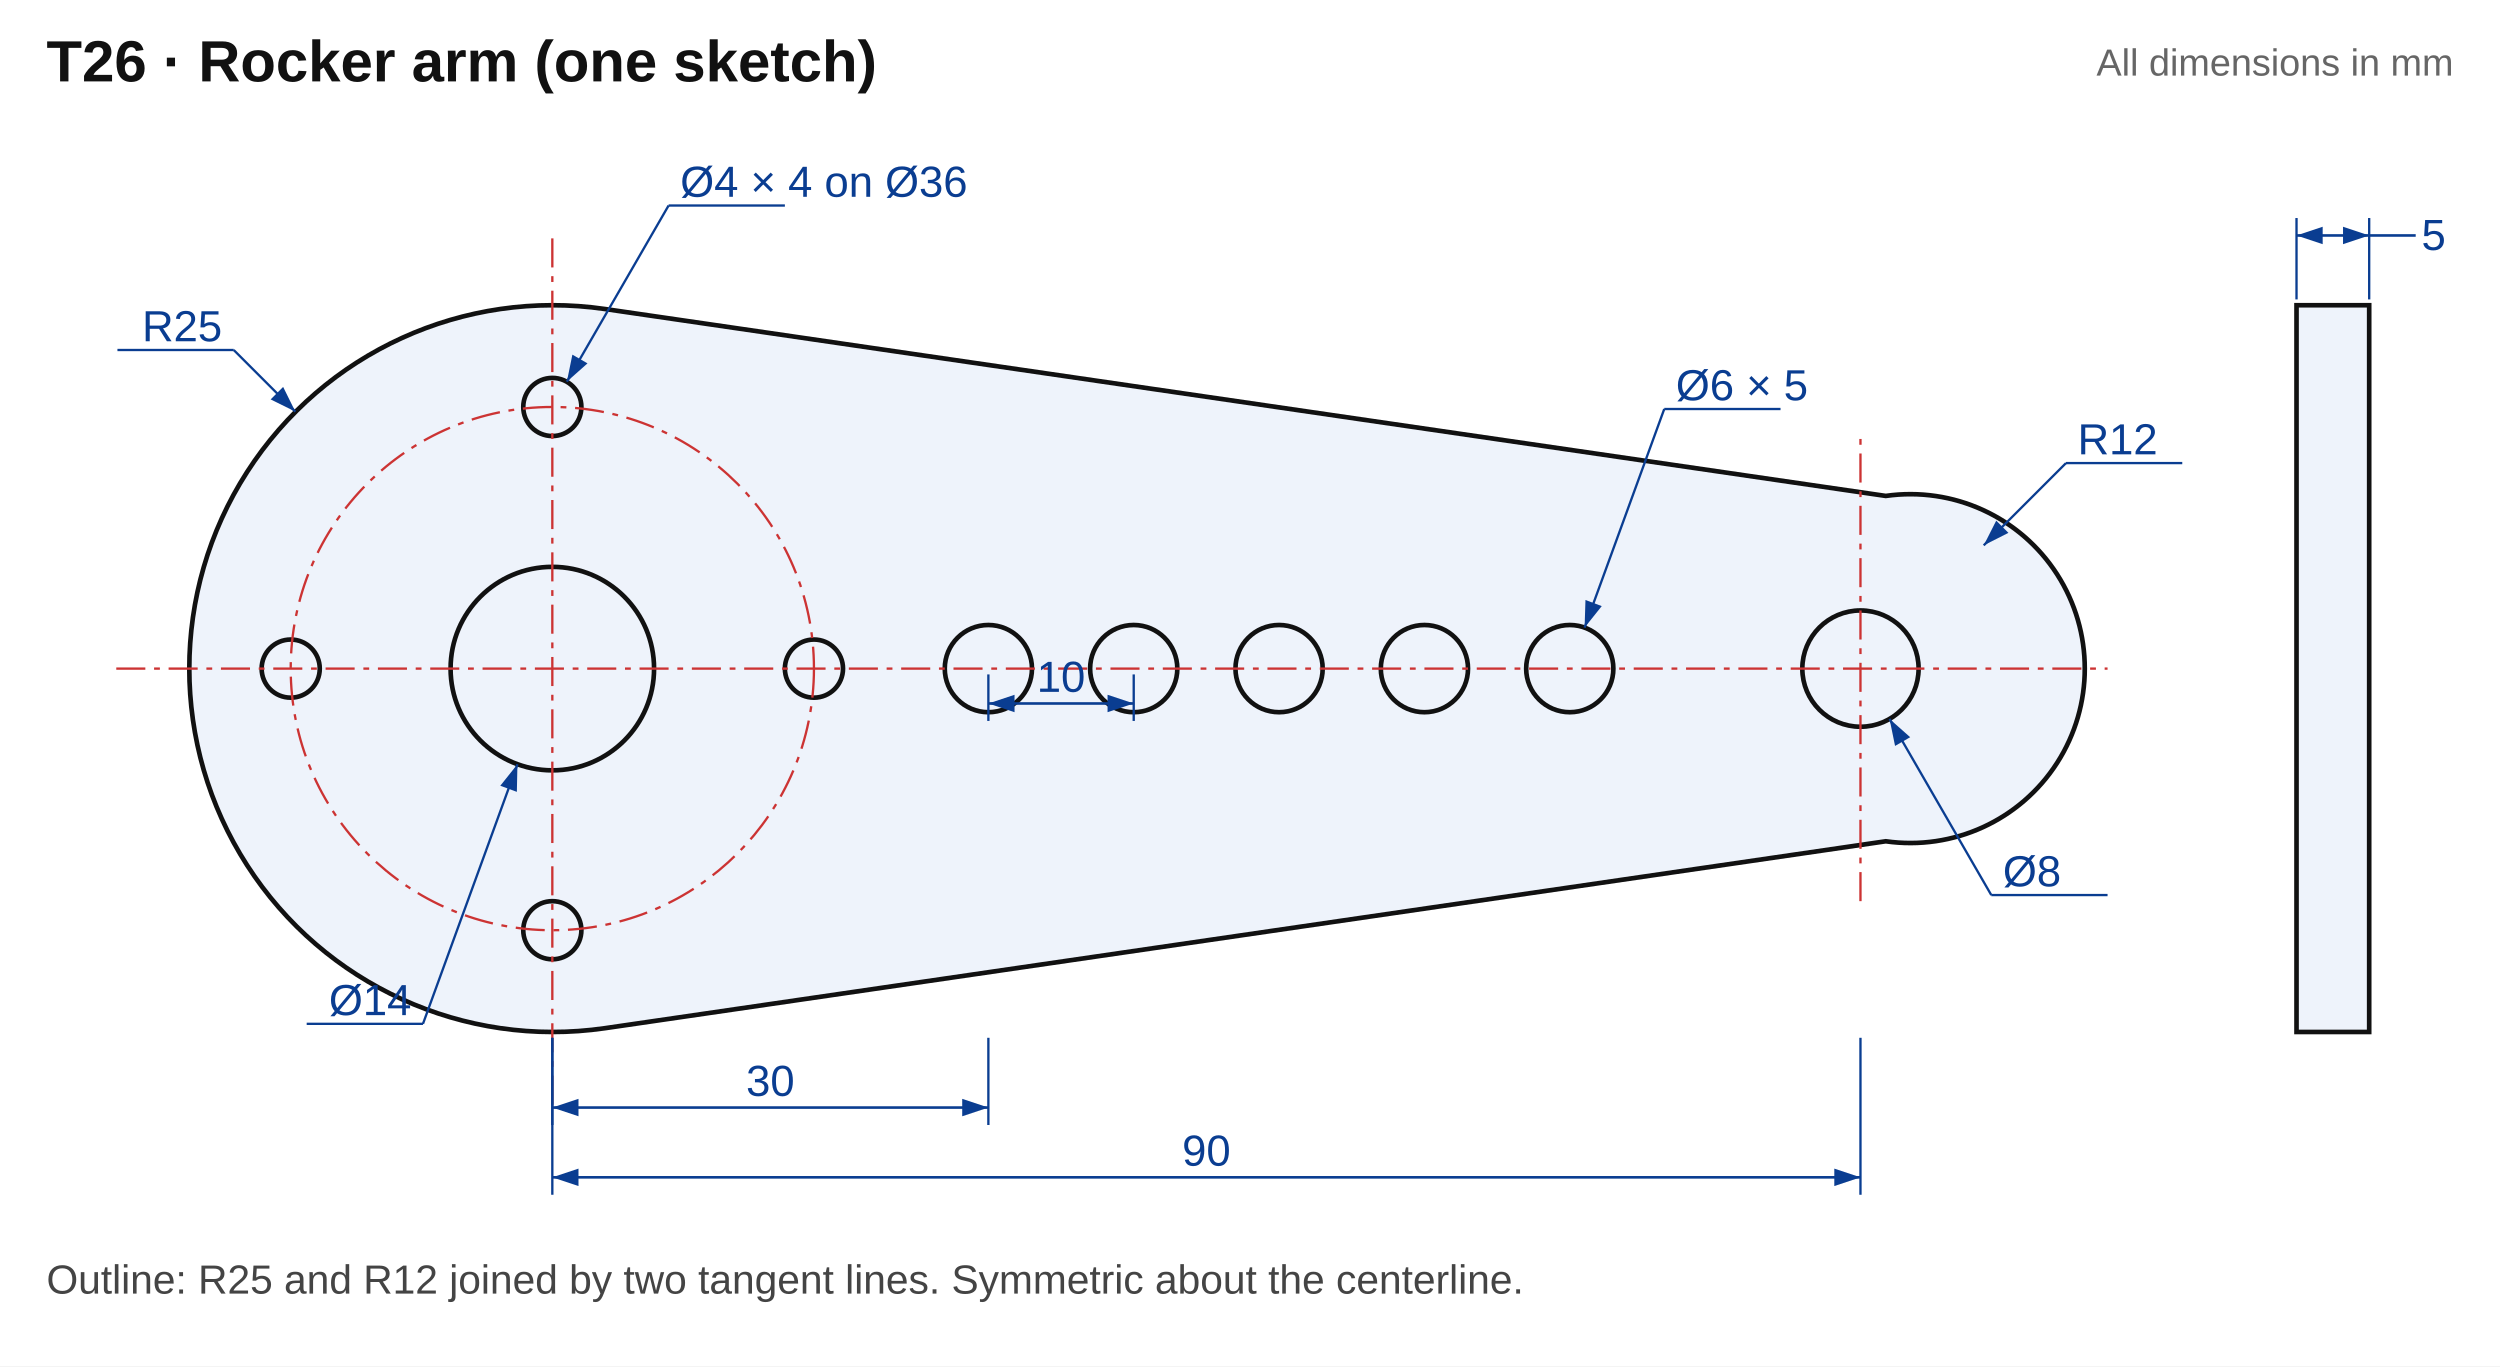
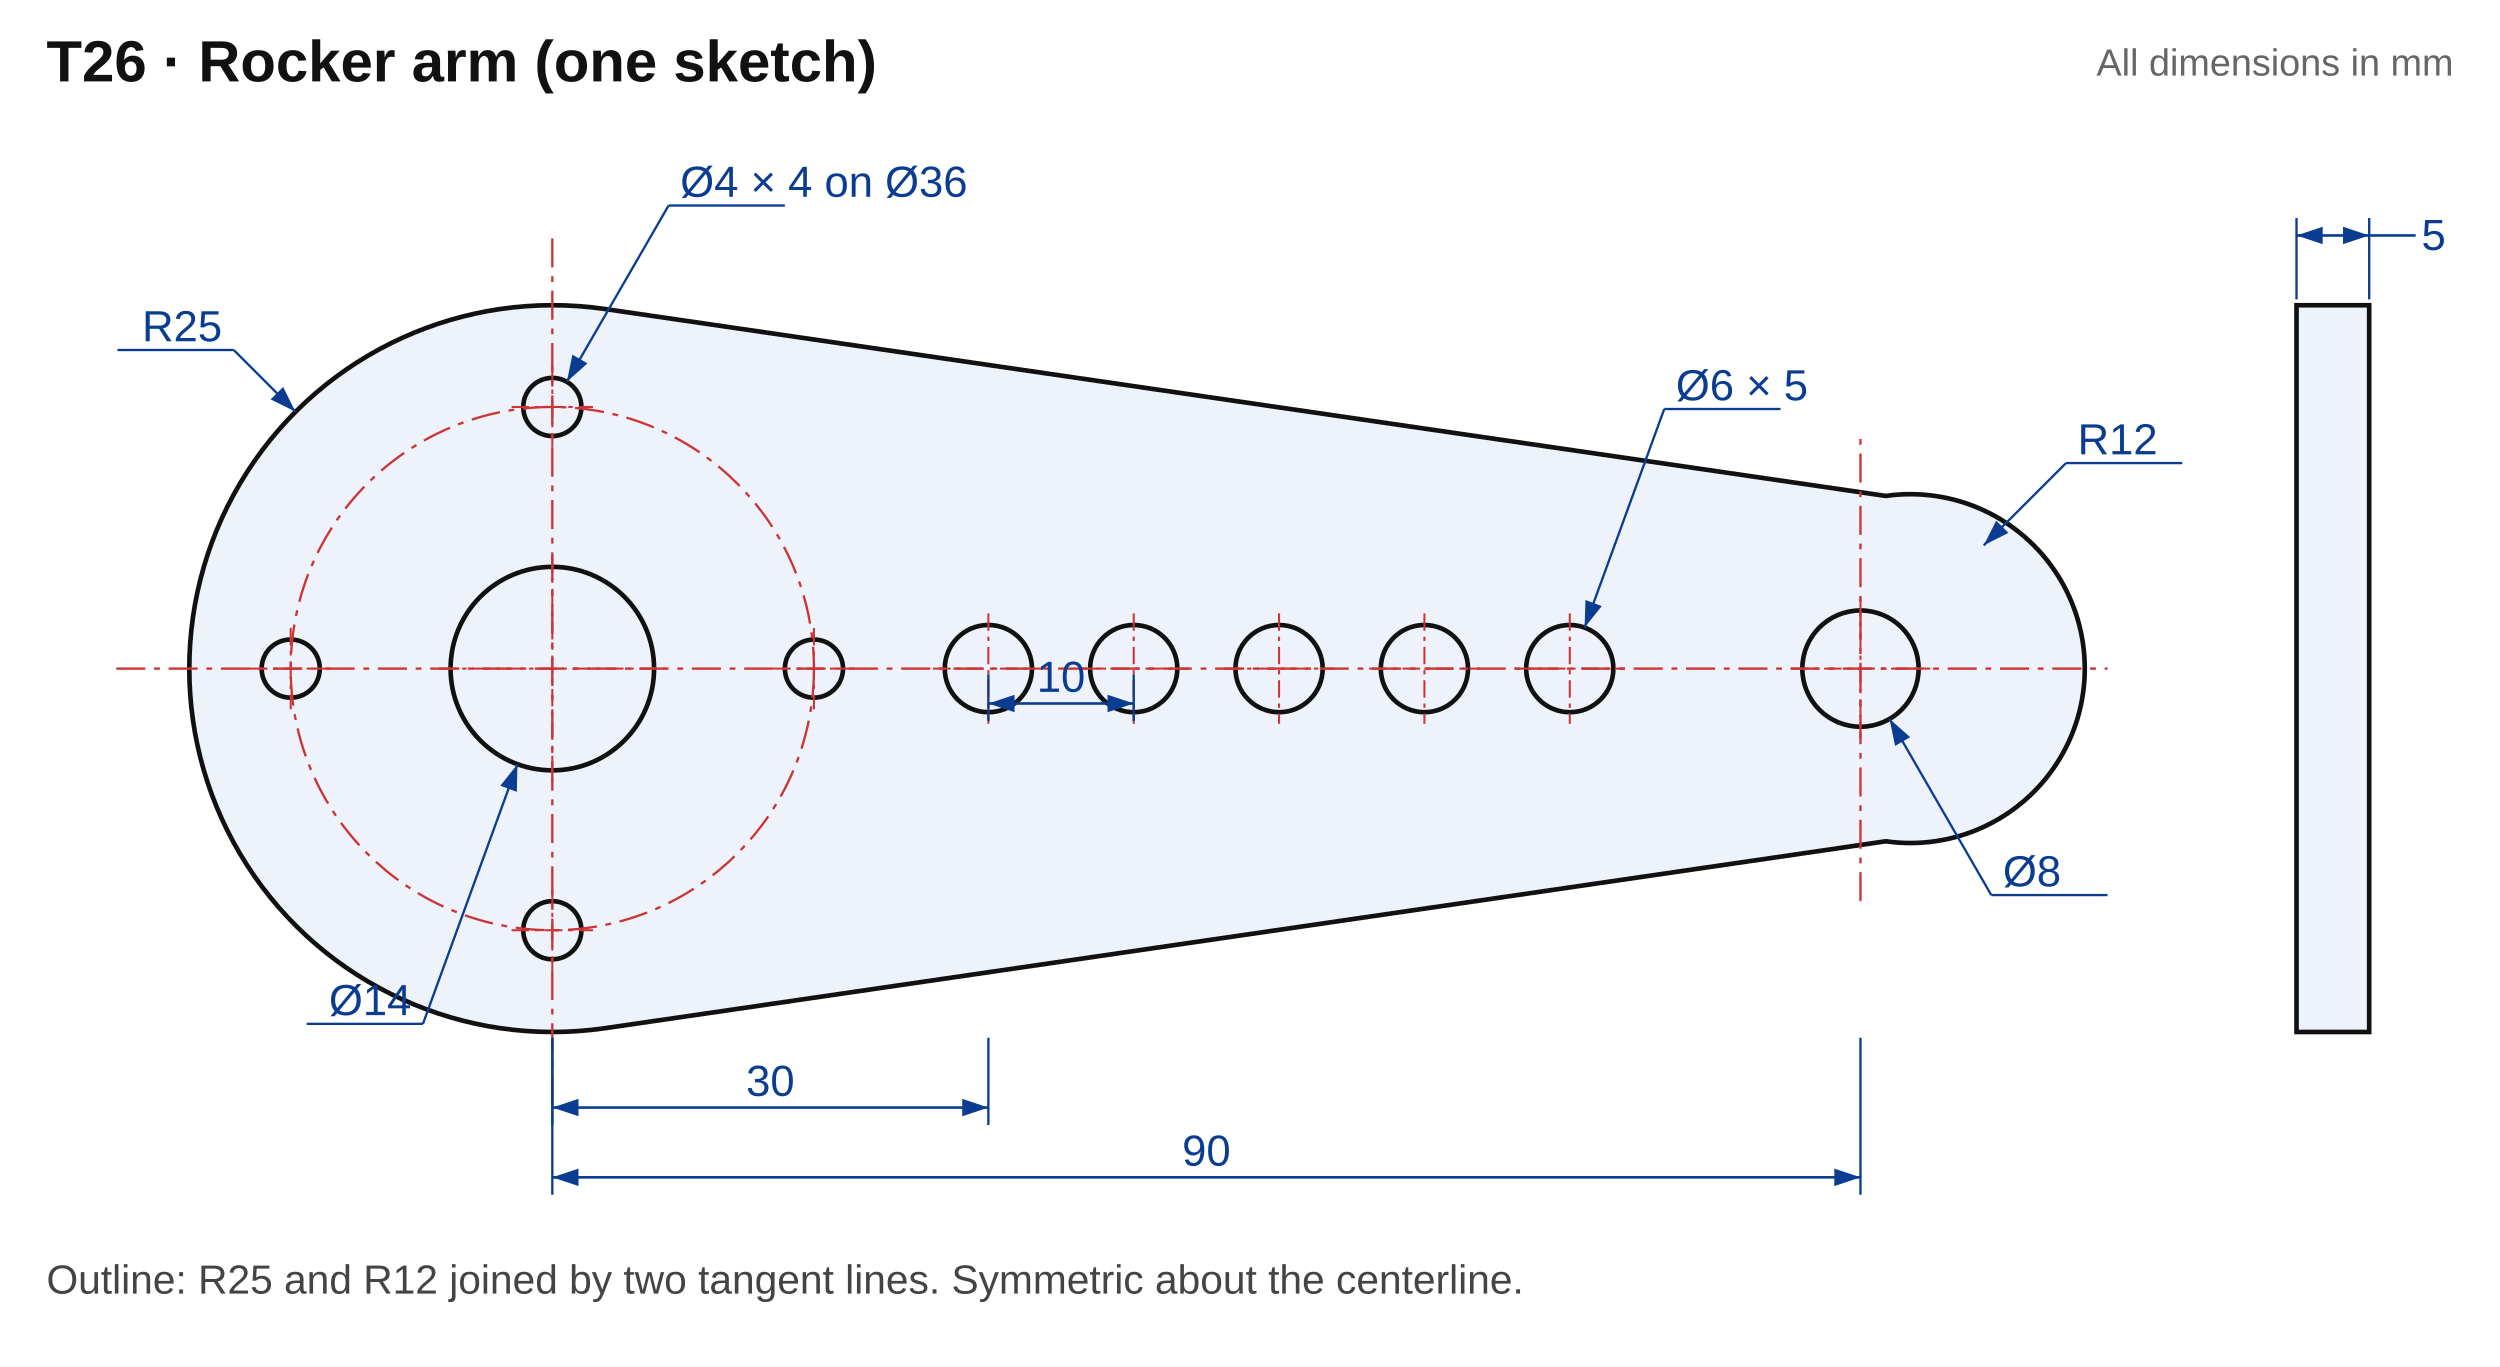
<svg xmlns="http://www.w3.org/2000/svg" viewBox="0 0 860 470" width="860" height="470">
  <rect width="100%" height="100%" fill="white" />
  <text x="16" y="28" font-size="20" font-weight="bold" font-family="Arial,Helvetica,sans-serif" fill="#111">T26 · Rocker arm (one sketch)</text>
  <text x="844" y="26" font-size="13" text-anchor="end" font-family="Arial,Helvetica,sans-serif" fill="#666">All dimensions in mm</text>
  <path d="M208.1,106.3 L648.7,170.6 A60.0,60.0 0 1 1 648.7,289.4 L208.1,353.7 A125.0,125.0 0 1 1 208.1,106.3 Z " fill="#eef3fb" stroke="#111" stroke-width="1.6" />
  <circle cx="190.0" cy="230.0" r="35.0" fill="none" stroke="#111" stroke-width="1.6" />
+   <g stroke="#c33" stroke-width="0.7" stroke-dasharray="6 2 1.5 2">
+     <line x1="151.0" y1="230.0" x2="229.0" y2="230.0" />
+     <line x1="190.0" y1="191.0" x2="190.0" y2="269.0" />
+   </g>
  <circle cx="640.0" cy="230.0" r="20.0" fill="none" stroke="#111" stroke-width="1.6" />
+   <g stroke="#c33" stroke-width="0.7" stroke-dasharray="6 2 1.5 2">
+     <line x1="616.0" y1="230.0" x2="664.0" y2="230.0" />
+     <line x1="640.0" y1="206.0" x2="640.0" y2="254.0" />
+   </g>
  <circle cx="280.0" cy="230.0" r="10.0" fill="none" stroke="#111" stroke-width="1.6" />
+   <g stroke="#c33" stroke-width="0.7" stroke-dasharray="6 2 1.5 2">
+     <line x1="266.0" y1="230.0" x2="294.0" y2="230.0" />
+     <line x1="280.0" y1="216.0" x2="280.0" y2="244.0" />
+   </g>
  <circle cx="190.0" cy="140.0" r="10.0" fill="none" stroke="#111" stroke-width="1.6" />
+   <g stroke="#c33" stroke-width="0.7" stroke-dasharray="6 2 1.5 2">
+     <line x1="176.0" y1="140.0" x2="204.0" y2="140.0" />
+     <line x1="190.0" y1="126.0" x2="190.0" y2="154.0" />
+   </g>
  <circle cx="100.0" cy="230.0" r="10.0" fill="none" stroke="#111" stroke-width="1.6" />
+   <g stroke="#c33" stroke-width="0.7" stroke-dasharray="6 2 1.5 2">
+     <line x1="86.0" y1="230.0" x2="114.0" y2="230.0" />
+     <line x1="100.0" y1="216.0" x2="100.0" y2="244.0" />
+   </g>
  <circle cx="190.0" cy="320.0" r="10.0" fill="none" stroke="#111" stroke-width="1.6" />
+   <g stroke="#c33" stroke-width="0.7" stroke-dasharray="6 2 1.5 2">
+     <line x1="176.0" y1="320.0" x2="204.0" y2="320.0" />
+     <line x1="190.0" y1="306.0" x2="190.0" y2="334.0" />
+   </g>
  <circle cx="340.0" cy="230.0" r="15.0" fill="none" stroke="#111" stroke-width="1.6" />
+   <g stroke="#c33" stroke-width="0.7" stroke-dasharray="6 2 1.5 2">
+     <line x1="321.0" y1="230.0" x2="359.0" y2="230.0" />
+     <line x1="340.0" y1="211.0" x2="340.0" y2="249.0" />
+   </g>
  <circle cx="390.0" cy="230.0" r="15.0" fill="none" stroke="#111" stroke-width="1.6" />
+   <g stroke="#c33" stroke-width="0.7" stroke-dasharray="6 2 1.5 2">
+     <line x1="371.0" y1="230.0" x2="409.0" y2="230.0" />
+     <line x1="390.0" y1="211.0" x2="390.0" y2="249.0" />
+   </g>
  <circle cx="440.0" cy="230.0" r="15.0" fill="none" stroke="#111" stroke-width="1.6" />
+   <g stroke="#c33" stroke-width="0.7" stroke-dasharray="6 2 1.5 2">
+     <line x1="421.0" y1="230.0" x2="459.0" y2="230.0" />
+     <line x1="440.0" y1="211.0" x2="440.0" y2="249.0" />
+   </g>
  <circle cx="490.0" cy="230.0" r="15.0" fill="none" stroke="#111" stroke-width="1.6" />
+   <g stroke="#c33" stroke-width="0.7" stroke-dasharray="6 2 1.5 2">
+     <line x1="471.0" y1="230.0" x2="509.0" y2="230.0" />
+     <line x1="490.0" y1="211.0" x2="490.0" y2="249.0" />
+   </g>
  <circle cx="540.0" cy="230.0" r="15.0" fill="none" stroke="#111" stroke-width="1.6" />
+   <g stroke="#c33" stroke-width="0.7" stroke-dasharray="6 2 1.5 2">
+     <line x1="521.0" y1="230.0" x2="559.0" y2="230.0" />
+     <line x1="540.0" y1="211.0" x2="540.0" y2="249.0" />
+   </g>
  <circle cx="190" cy="230" r="90" fill="none" stroke="#c33" stroke-width="0.8" stroke-dasharray="10 3 2 3" />
  <line x1="40.0" y1="230.0" x2="725.0" y2="230.0" stroke="#c33" stroke-width="0.8" stroke-dasharray="10 3 2 3" />
  <line x1="190.0" y1="380.0" x2="190.0" y2="80.0" stroke="#c33" stroke-width="0.8" stroke-dasharray="10 3 2 3" />
  <line x1="640.0" y1="310.0" x2="640.0" y2="150.0" stroke="#c33" stroke-width="0.8" stroke-dasharray="10 3 2 3" />
  <line x1="190.0" y1="357.0" x2="190.0" y2="411.0" stroke="#0a3d91" stroke-width="0.8" />
  <line x1="640.0" y1="357.0" x2="640.0" y2="411.0" stroke="#0a3d91" stroke-width="0.8" />
  <line x1="190.0" y1="405.0" x2="640.0" y2="405.0" stroke="#0a3d91" stroke-width="0.9" />
  <polygon points="190.0,405.0 199.0,402.0 199.0,408.0" fill="#0a3d91" />
  <polygon points="640.0,405.0 631.0,408.0 631.0,402.0" fill="#0a3d91" />
  <text x="415.0" y="401.0" font-size="15" font-family="Arial,Helvetica,sans-serif" text-anchor="middle" fill="#0a3d91">90</text>
  <line x1="190.0" y1="357.0" x2="190.0" y2="387.0" stroke="#0a3d91" stroke-width="0.8" />
  <line x1="340.0" y1="357.0" x2="340.0" y2="387.0" stroke="#0a3d91" stroke-width="0.8" />
  <line x1="190.0" y1="381.0" x2="340.0" y2="381.0" stroke="#0a3d91" stroke-width="0.9" />
  <polygon points="190.0,381.0 199.0,378.0 199.0,384.0" fill="#0a3d91" />
  <polygon points="340.0,381.0 331.0,384.0 331.0,378.0" fill="#0a3d91" />
  <text x="265.0" y="377.0" font-size="15" font-family="Arial,Helvetica,sans-serif" text-anchor="middle" fill="#0a3d91">30</text>
  <line x1="340.0" y1="232.0" x2="340.0" y2="248.0" stroke="#0a3d91" stroke-width="0.8" />
  <line x1="390.0" y1="232.0" x2="390.0" y2="248.0" stroke="#0a3d91" stroke-width="0.8" />
  <line x1="340.0" y1="242.0" x2="390.0" y2="242.0" stroke="#0a3d91" stroke-width="0.9" />
  <polygon points="340.0,242.0 349.0,239.0 349.0,245.0" fill="#0a3d91" />
  <polygon points="390.0,242.0 381.0,245.0 381.0,239.0" fill="#0a3d91" />
  <text x="365.0" y="238.0" font-size="15" font-family="Arial,Helvetica,sans-serif" text-anchor="middle" fill="#0a3d91">10</text>
  <line x1="101.6" y1="141.6" x2="80.4" y2="120.4" stroke="#0a3d91" stroke-width="0.8" />
  <polygon points="101.6,141.6 93.1,137.4 97.4,133.1" fill="#0a3d91" />
  <line x1="80.4" y1="120.4" x2="40.4" y2="120.4" stroke="#0a3d91" stroke-width="0.8" />
  <text x="76.4" y="117.4" font-size="15" font-family="Arial,Helvetica,sans-serif" text-anchor="end" fill="#0a3d91">R25</text>
  <line x1="682.4" y1="187.6" x2="710.7" y2="159.3" stroke="#0a3d91" stroke-width="0.8" />
  <polygon points="682.4,187.6 686.7,179.1 690.9,183.3" fill="#0a3d91" />
  <line x1="710.7" y1="159.3" x2="750.7" y2="159.3" stroke="#0a3d91" stroke-width="0.8" />
  <text x="714.7" y="156.3" font-size="15" font-family="Arial,Helvetica,sans-serif" text-anchor="start" fill="#0a3d91">R12</text>
  <line x1="178.0" y1="262.9" x2="145.5" y2="352.2" stroke="#0a3d91" stroke-width="0.8" />
  <polygon points="178.0,262.9 177.8,272.4 172.1,270.3" fill="#0a3d91" />
  <line x1="145.5" y1="352.2" x2="105.5" y2="352.2" stroke="#0a3d91" stroke-width="0.8" />
  <text x="141.5" y="349.2" font-size="15" font-family="Arial,Helvetica,sans-serif" text-anchor="end" fill="#0a3d91">Ø14</text>
  <line x1="650.0" y1="247.3" x2="685.0" y2="307.9" stroke="#0a3d91" stroke-width="0.8" />
  <polygon points="650.0,247.3 657.1,253.6 651.9,256.6" fill="#0a3d91" />
  <line x1="685.0" y1="307.9" x2="725.0" y2="307.9" stroke="#0a3d91" stroke-width="0.8" />
  <text x="689.0" y="304.9" font-size="15" font-family="Arial,Helvetica,sans-serif" text-anchor="start" fill="#0a3d91">Ø8</text>
  <line x1="195.0" y1="131.3" x2="230.0" y2="70.7" stroke="#0a3d91" stroke-width="0.8" />
  <polygon points="195.0,131.3 196.9,122.0 202.1,125.0" fill="#0a3d91" />
  <line x1="230.0" y1="70.7" x2="270.0" y2="70.7" stroke="#0a3d91" stroke-width="0.8" />
  <text x="234.0" y="67.7" font-size="15" font-family="Arial,Helvetica,sans-serif" text-anchor="start" fill="#0a3d91">Ø4 × 4 on Ø36</text>
  <line x1="545.1" y1="215.9" x2="572.5" y2="140.7" stroke="#0a3d91" stroke-width="0.8" />
  <polygon points="545.1,215.9 545.4,206.4 551.0,208.5" fill="#0a3d91" />
  <line x1="572.5" y1="140.7" x2="612.5" y2="140.7" stroke="#0a3d91" stroke-width="0.8" />
  <text x="576.5" y="137.7" font-size="15" font-family="Arial,Helvetica,sans-serif" text-anchor="start" fill="#0a3d91">Ø6 × 5</text>
  <rect x="790.0" y="105.0" width="25.0" height="250.0" rx="0.0" fill="#eef3fb" stroke="#111" stroke-width="1.6" />
  <line x1="790.0" y1="103.0" x2="790.0" y2="75.0" stroke="#0a3d91" stroke-width="0.8" />
  <line x1="815.0" y1="103.0" x2="815.0" y2="75.0" stroke="#0a3d91" stroke-width="0.8" />
  <line x1="790.0" y1="81.0" x2="815.0" y2="81.0" stroke="#0a3d91" stroke-width="0.9" />
  <polygon points="790.0,81.0 799.0,78.0 799.0,84.0" fill="#0a3d91" />
  <polygon points="815.0,81.0 806.0,84.0 806.0,78.0" fill="#0a3d91" />
  <line x1="815.0" y1="81.0" x2="831.0" y2="81.0" stroke="#0a3d91" stroke-width="0.9" />
  <text x="833.0" y="86.0" font-size="15" font-family="Arial,Helvetica,sans-serif" text-anchor="start" fill="#0a3d91">5</text>
  <text x="16" y="445" font-size="14" font-family="Arial,Helvetica,sans-serif" fill="#444">Outline: R25 and R12 joined by two tangent lines. Symmetric about the centerline.</text>
</svg>
